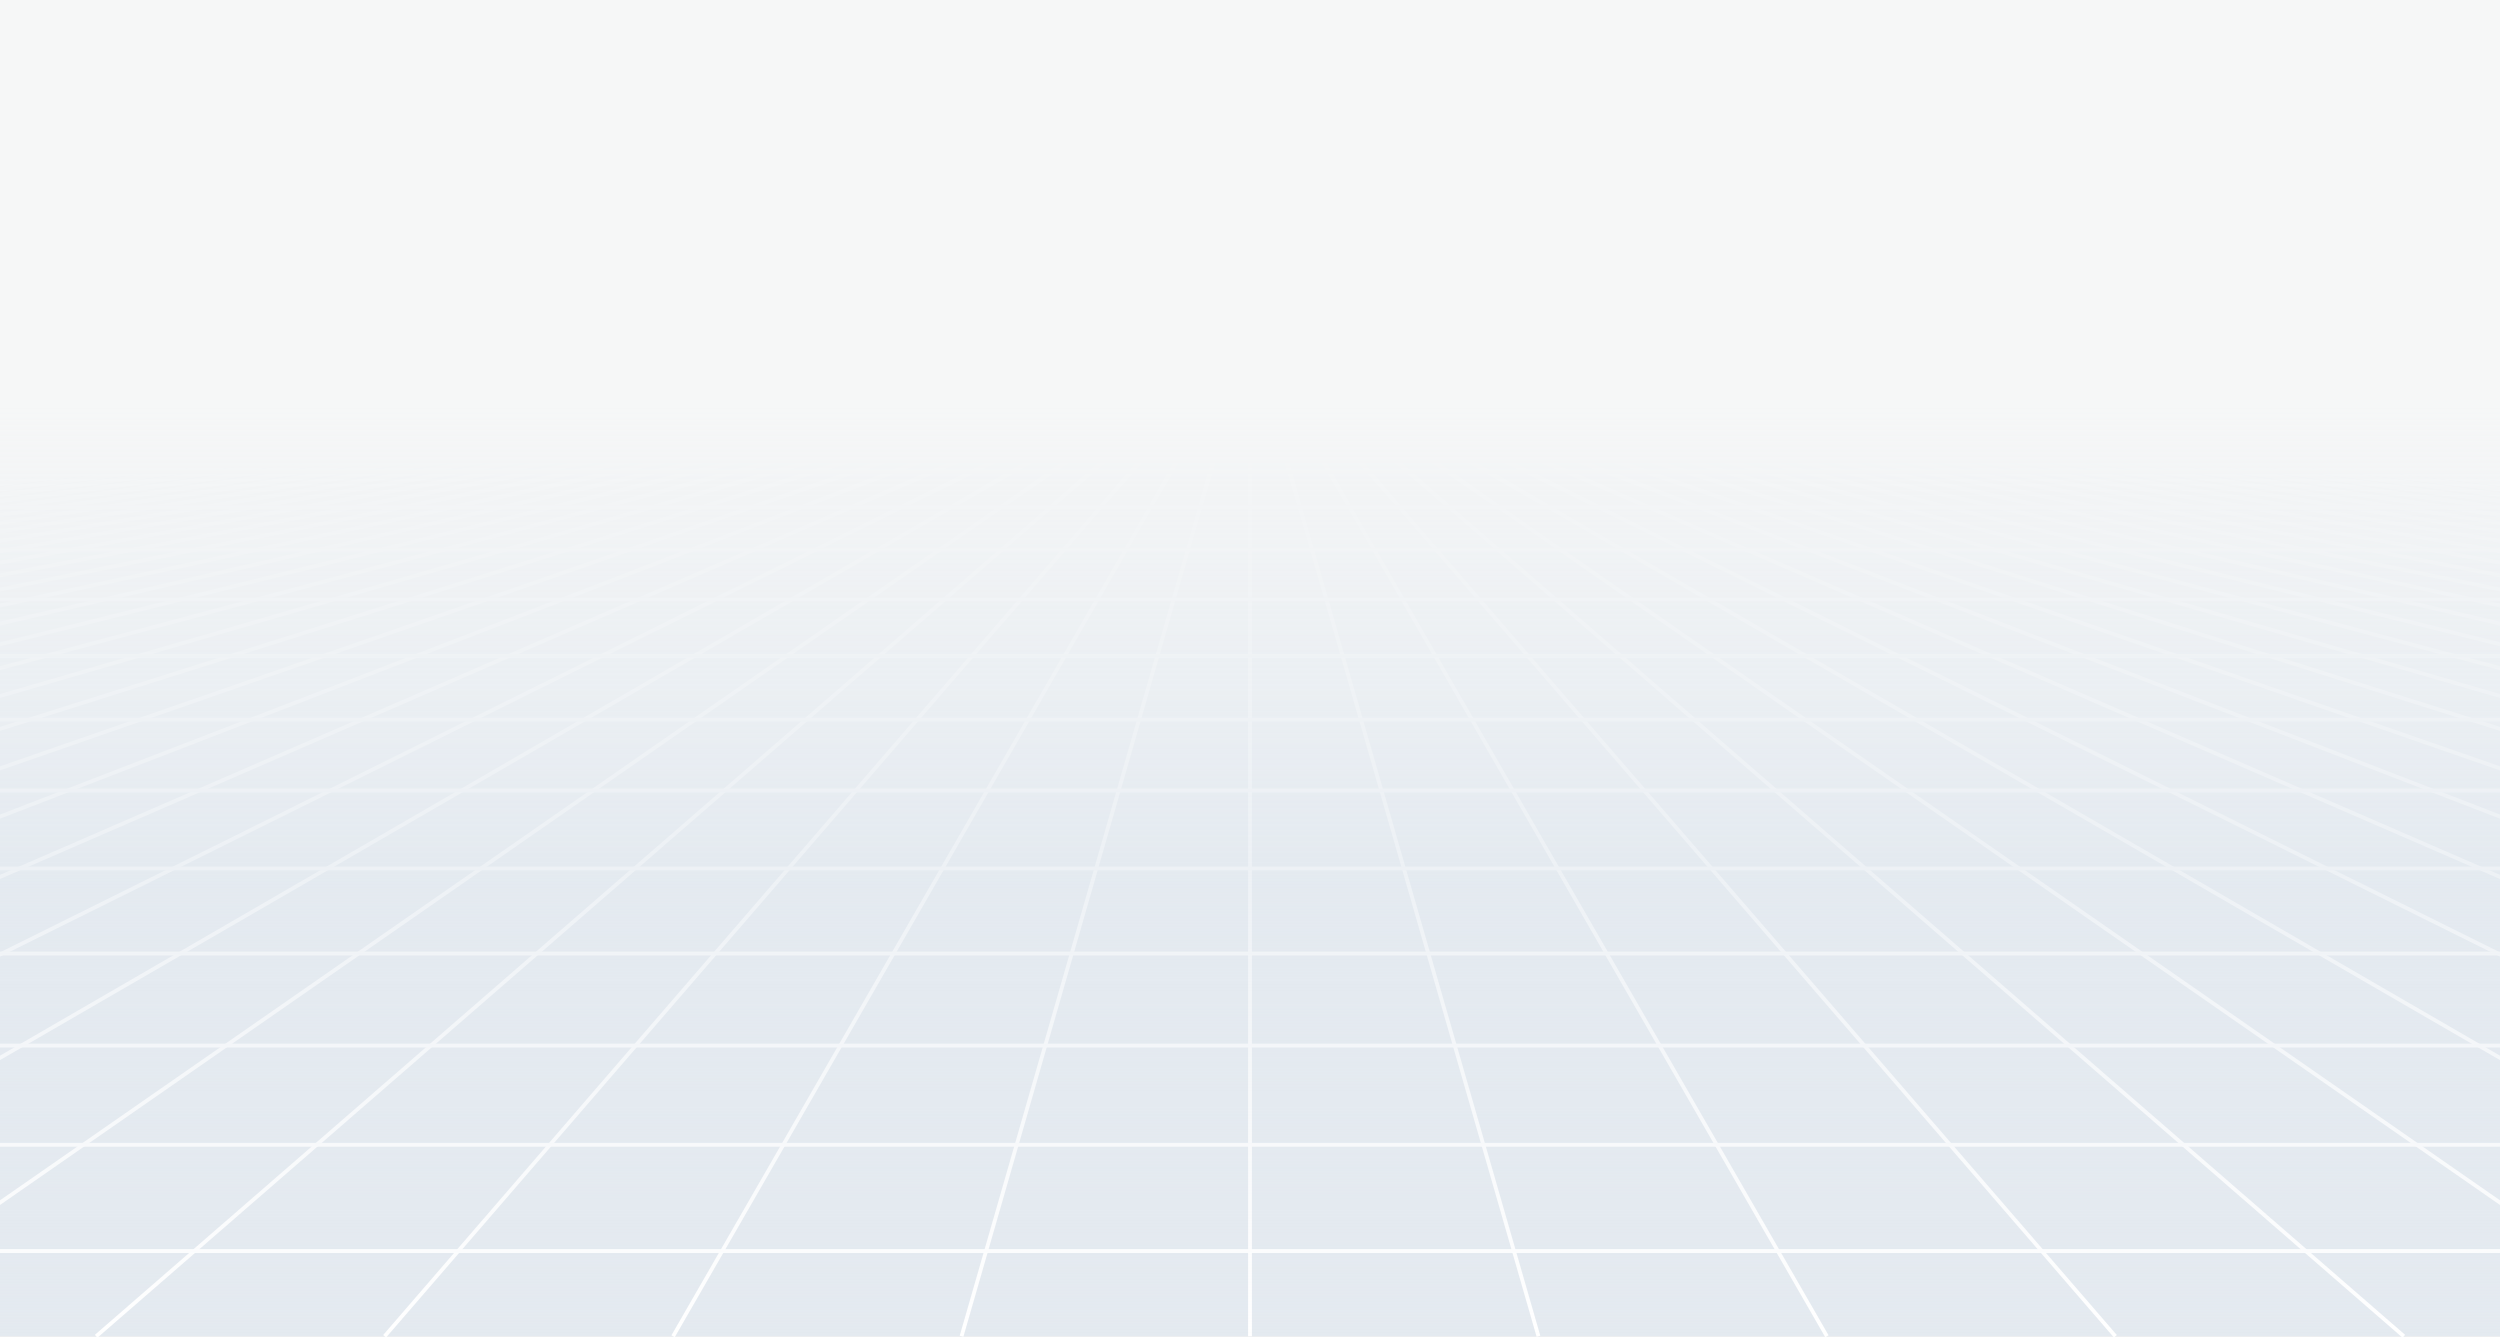
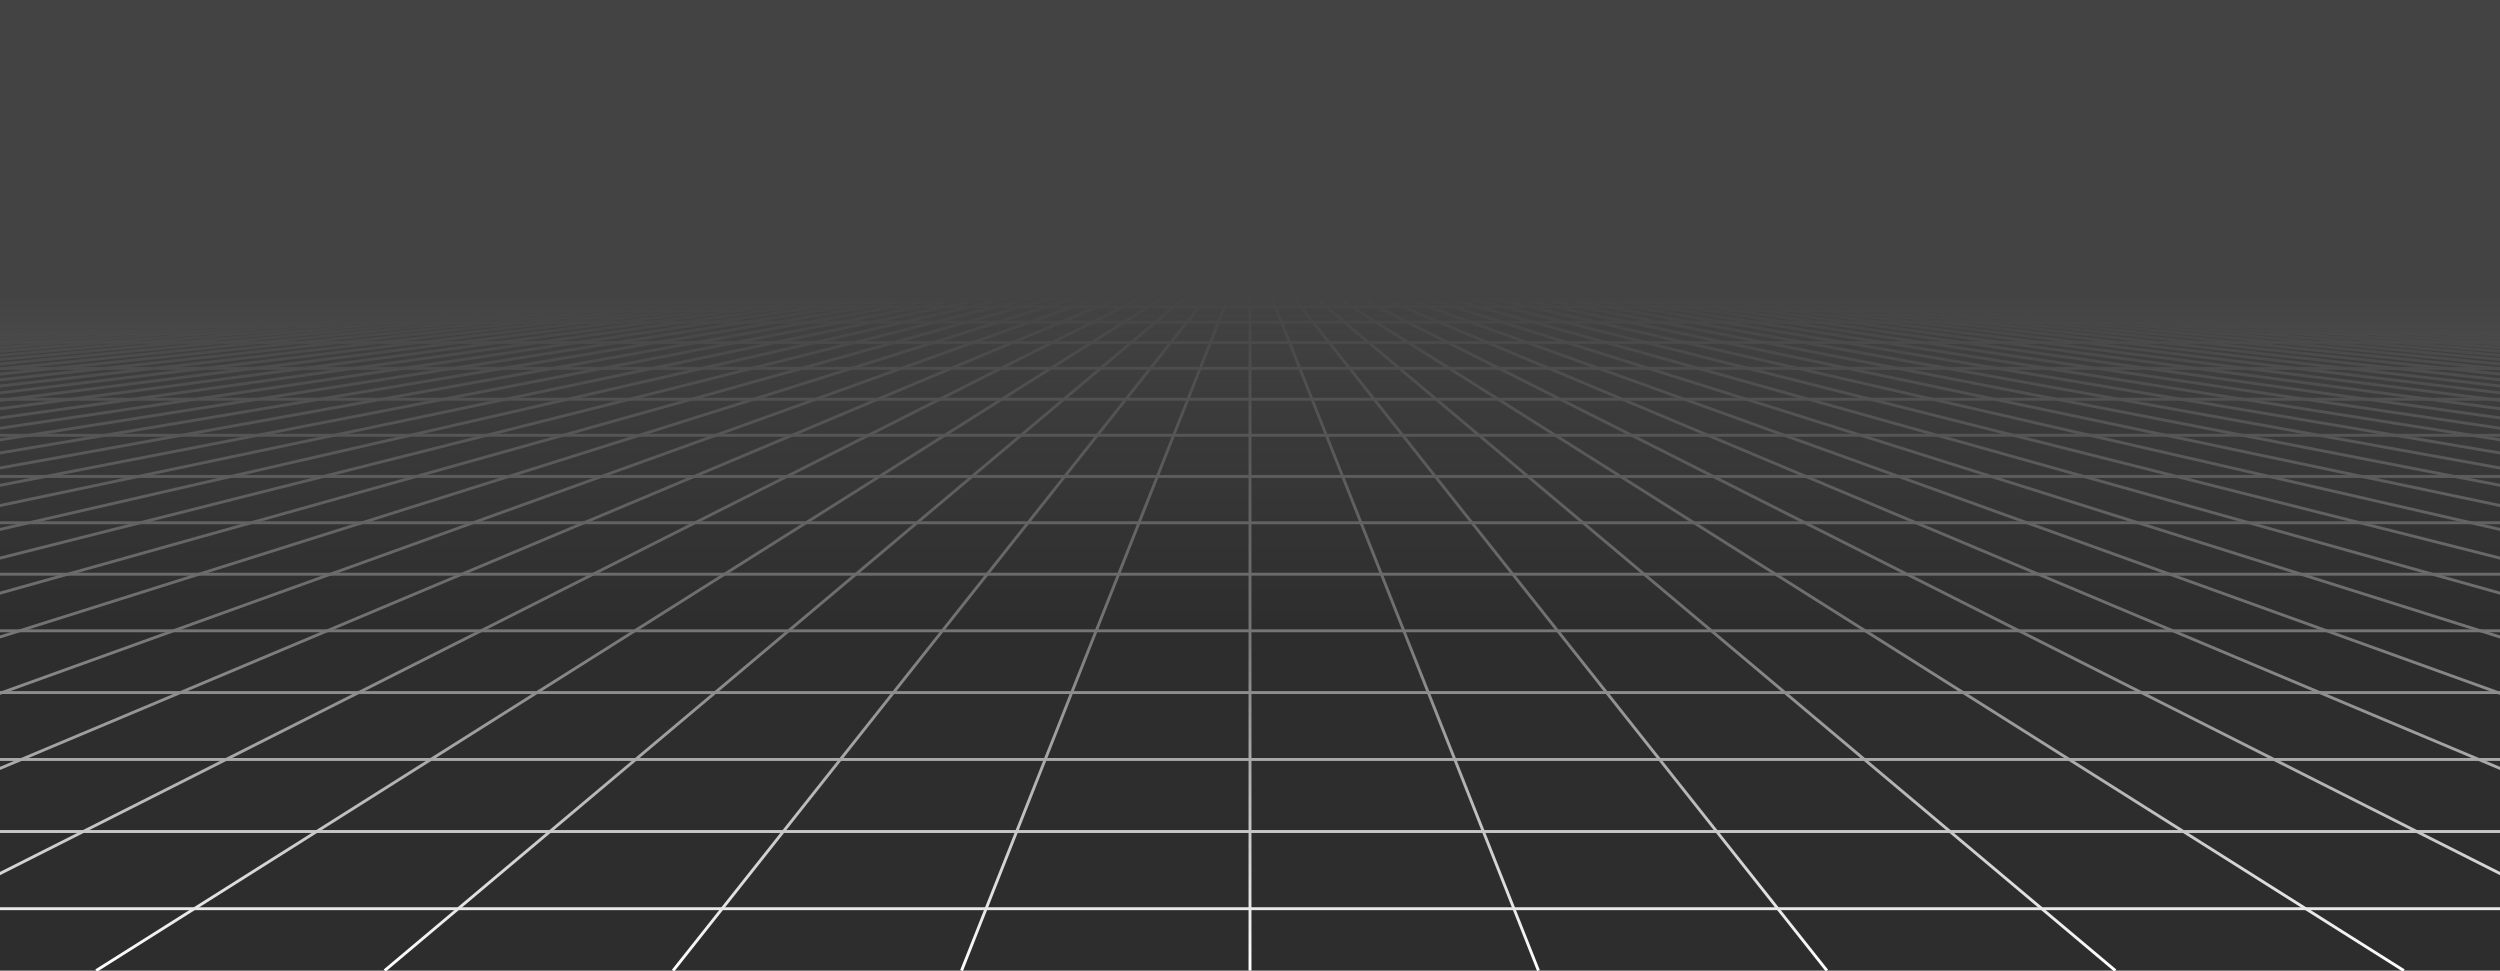
- <svg xmlns="http://www.w3.org/2000/svg" width="1304" height="697" preserveAspectRatio="xMidYMid" viewBox="0 0 1304 697" style="z-index:1;margin-right:-2px;display:block;background-repeat-y:initial;background-repeat-x:initial;background-color:rgb(221, 221, 221);animation-play-state:paused">
-   <g transform="translate(652,348.5) scale(1,1) translate(-652,-348.5)" style="transform:matrix(1, 0, 0, 1, 0, 0);animation-play-state:paused">
+ <svg xmlns="http://www.w3.org/2000/svg" width="1718" height="667" preserveAspectRatio="xMidYMid" viewBox="0 0 1718 667" style="z-index:1;margin-right:-2px;display:block;background-repeat-y:initial;background-repeat-x:initial;background-color:rgb(255, 255, 255);animation-play-state:paused">
+   <g transform="translate(859,333.5) scale(1,1) translate(-859,-333.5)" style="transform:matrix(1, 0, 0, 1, 0, 0);animation-play-state:paused">
    <defs style="animation-play-state:paused">
-       <linearGradient id="lg-0.6260510757823801" x1="0" x2="0" y1="0" y2="1" style="animation-play-state:paused">
-         <stop stop-color="#f6f7f7" offset="0.3" style="animation-play-state:paused" />
-         <stop stop-color="#e4eaf0" offset="0.65" style="animation-play-state:paused" />
-         <stop stop-color="#e4eaf0" offset="1" style="animation-play-state:paused" />
+       <linearGradient id="lg-0.14549289331231674" x1="0" x2="0" y1="0" y2="1" style="animation-play-state:paused">
+         <stop stop-color="#434343" offset="0.3" style="animation-play-state:paused" />
+         <stop stop-color="#2d2d2d" offset="0.65" style="animation-play-state:paused" />
+         <stop stop-color="#2d2d2d" offset="1" style="animation-play-state:paused" />
      </linearGradient>
-       <linearGradient id="fg-lg-0.6260510757823801" x1="0" x2="0" y1="0" y2="1" style="animation-play-state:paused">
-         <stop stop-color="#f6f7f7" stop-opacity="1" offset="0.3" style="animation-play-state:paused" />
-         <stop stop-color="#e4eaf0" stop-opacity="0.66" offset="0.65" style="animation-play-state:paused" />
-         <stop stop-color="#e4eaf0" stop-opacity="0" offset="1" style="animation-play-state:paused" />
+       <linearGradient id="fg-lg-0.14549289331231674" x1="0" x2="0" y1="0" y2="1" style="animation-play-state:paused">
+         <stop stop-color="#434343" stop-opacity="1" offset="0.3" style="animation-play-state:paused" />
+         <stop stop-color="#2d2d2d" stop-opacity="0.66" offset="0.65" style="animation-play-state:paused" />
+         <stop stop-color="#2d2d2d" stop-opacity="0" offset="1" style="animation-play-state:paused" />
      </linearGradient>
      <style type="text/css" style="animation-play-state:paused">path { fill: none; stroke: #ffffff; stroke-width: 2px }</style>
    </defs>
-     <rect x="0" y="0" width="1304" height="697" fill="url(#lg-0.6260510757823801)" style="animation-play-state:paused" />
-     <path d="M0 209.1 L-9128 697" style="animation-play-state:paused" />
-     <path d="M10.031 209.1 L-8977.538 697" style="animation-play-state:paused" />
-     <path d="M20.062 209.1 L-8827.077 697" style="animation-play-state:paused" />
-     <path d="M30.092 209.1 L-8676.615 697" style="animation-play-state:paused" />
-     <path d="M40.123 209.1 L-8526.154 697" style="animation-play-state:paused" />
-     <path d="M50.154 209.1 L-8375.692 697" style="animation-play-state:paused" />
-     <path d="M60.185 209.1 L-8225.231 697" style="animation-play-state:paused" />
-     <path d="M70.215 209.1 L-8074.769 697" style="animation-play-state:paused" />
-     <path d="M80.246 209.1 L-7924.308 697" style="animation-play-state:paused" />
-     <path d="M90.277 209.1 L-7773.846 697" style="animation-play-state:paused" />
-     <path d="M100.308 209.1 L-7623.385 697" style="animation-play-state:paused" />
-     <path d="M110.338 209.1 L-7472.923 697" style="animation-play-state:paused" />
-     <path d="M120.369 209.1 L-7322.462 697" style="animation-play-state:paused" />
-     <path d="M130.4 209.1 L-7172 697" style="animation-play-state:paused" />
-     <path d="M140.431 209.1 L-7021.538 697" style="animation-play-state:paused" />
-     <path d="M150.462 209.1 L-6871.077 697" style="animation-play-state:paused" />
-     <path d="M160.492 209.1 L-6720.615 697" style="animation-play-state:paused" />
-     <path d="M170.523 209.1 L-6570.154 697" style="animation-play-state:paused" />
-     <path d="M180.554 209.1 L-6419.692 697" style="animation-play-state:paused" />
-     <path d="M190.585 209.1 L-6269.231 697" style="animation-play-state:paused" />
-     <path d="M200.615 209.1 L-6118.769 697" style="animation-play-state:paused" />
-     <path d="M210.646 209.1 L-5968.308 697" style="animation-play-state:paused" />
-     <path d="M220.677 209.1 L-5817.846 697" style="animation-play-state:paused" />
-     <path d="M230.708 209.1 L-5667.385 697" style="animation-play-state:paused" />
-     <path d="M240.738 209.1 L-5516.923 697" style="animation-play-state:paused" />
-     <path d="M250.769 209.1 L-5366.462 697" style="animation-play-state:paused" />
-     <path d="M260.8 209.1 L-5216 697" style="animation-play-state:paused" />
-     <path d="M270.831 209.1 L-5065.538 697" style="animation-play-state:paused" />
-     <path d="M280.862 209.1 L-4915.077 697" style="animation-play-state:paused" />
-     <path d="M290.892 209.1 L-4764.615 697" style="animation-play-state:paused" />
-     <path d="M300.923 209.1 L-4614.154 697" style="animation-play-state:paused" />
-     <path d="M310.954 209.1 L-4463.692 697" style="animation-play-state:paused" />
-     <path d="M320.985 209.1 L-4313.231 697" style="animation-play-state:paused" />
-     <path d="M331.015 209.1 L-4162.769 697" style="animation-play-state:paused" />
-     <path d="M341.046 209.1 L-4012.308 697" style="animation-play-state:paused" />
-     <path d="M351.077 209.1 L-3861.846 697" style="animation-play-state:paused" />
-     <path d="M361.108 209.1 L-3711.385 697" style="animation-play-state:paused" />
-     <path d="M371.138 209.1 L-3560.923 697" style="animation-play-state:paused" />
-     <path d="M381.169 209.1 L-3410.462 697" style="animation-play-state:paused" />
-     <path d="M391.2 209.1 L-3260 697" style="animation-play-state:paused" />
-     <path d="M401.231 209.1 L-3109.538 697" style="animation-play-state:paused" />
-     <path d="M411.262 209.1 L-2959.077 697" style="animation-play-state:paused" />
-     <path d="M421.292 209.1 L-2808.615 697" style="animation-play-state:paused" />
-     <path d="M431.323 209.1 L-2658.154 697" style="animation-play-state:paused" />
-     <path d="M441.354 209.1 L-2507.692 697" style="animation-play-state:paused" />
-     <path d="M451.385 209.1 L-2357.231 697" style="animation-play-state:paused" />
-     <path d="M461.415 209.1 L-2206.769 697" style="animation-play-state:paused" />
-     <path d="M471.446 209.1 L-2056.308 697" style="animation-play-state:paused" />
-     <path d="M481.477 209.1 L-1905.846 697" style="animation-play-state:paused" />
-     <path d="M491.508 209.1 L-1755.385 697" style="animation-play-state:paused" />
-     <path d="M501.538 209.1 L-1604.923 697" style="animation-play-state:paused" />
-     <path d="M511.569 209.1 L-1454.462 697" style="animation-play-state:paused" />
-     <path d="M521.6 209.1 L-1304 697" style="animation-play-state:paused" />
-     <path d="M531.631 209.1 L-1153.538 697" style="animation-play-state:paused" />
-     <path d="M541.662 209.1 L-1003.077 697" style="animation-play-state:paused" />
-     <path d="M551.692 209.1 L-852.615 697" style="animation-play-state:paused" />
-     <path d="M561.723 209.1 L-702.154 697" style="animation-play-state:paused" />
-     <path d="M571.754 209.1 L-551.692 697" style="animation-play-state:paused" />
-     <path d="M581.785 209.1 L-401.231 697" style="animation-play-state:paused" />
-     <path d="M591.815 209.1 L-250.769 697" style="animation-play-state:paused" />
-     <path d="M601.846 209.1 L-100.308 697" style="animation-play-state:paused" />
-     <path d="M611.877 209.1 L50.154 697" style="animation-play-state:paused" />
-     <path d="M621.908 209.1 L200.615 697" style="animation-play-state:paused" />
-     <path d="M631.938 209.1 L351.077 697" style="animation-play-state:paused" />
-     <path d="M641.969 209.1 L501.538 697" style="animation-play-state:paused" />
-     <path d="M652 209.1 L652 697" style="animation-play-state:paused" />
-     <path d="M662.031 209.1 L802.462 697" style="animation-play-state:paused" />
-     <path d="M672.062 209.1 L952.923 697" style="animation-play-state:paused" />
-     <path d="M682.092 209.1 L1103.385 697" style="animation-play-state:paused" />
-     <path d="M692.123 209.1 L1253.846 697" style="animation-play-state:paused" />
-     <path d="M702.154 209.1 L1404.308 697" style="animation-play-state:paused" />
-     <path d="M712.185 209.1 L1554.769 697" style="animation-play-state:paused" />
-     <path d="M722.215 209.1 L1705.231 697" style="animation-play-state:paused" />
-     <path d="M732.246 209.1 L1855.692 697" style="animation-play-state:paused" />
-     <path d="M742.277 209.1 L2006.154 697" style="animation-play-state:paused" />
-     <path d="M752.308 209.1 L2156.615 697" style="animation-play-state:paused" />
-     <path d="M762.338 209.1 L2307.077 697" style="animation-play-state:paused" />
-     <path d="M772.369 209.1 L2457.538 697" style="animation-play-state:paused" />
-     <path d="M782.4 209.1 L2608 697" style="animation-play-state:paused" />
-     <path d="M792.431 209.1 L2758.462 697" style="animation-play-state:paused" />
-     <path d="M802.462 209.1 L2908.923 697" style="animation-play-state:paused" />
-     <path d="M812.492 209.1 L3059.385 697" style="animation-play-state:paused" />
-     <path d="M822.523 209.1 L3209.846 697" style="animation-play-state:paused" />
-     <path d="M832.554 209.1 L3360.308 697" style="animation-play-state:paused" />
-     <path d="M842.585 209.1 L3510.769 697" style="animation-play-state:paused" />
-     <path d="M852.615 209.1 L3661.231 697" style="animation-play-state:paused" />
-     <path d="M862.646 209.1 L3811.692 697" style="animation-play-state:paused" />
-     <path d="M872.677 209.1 L3962.154 697" style="animation-play-state:paused" />
-     <path d="M882.708 209.1 L4112.615 697" style="animation-play-state:paused" />
-     <path d="M892.738 209.1 L4263.077 697" style="animation-play-state:paused" />
-     <path d="M902.769 209.1 L4413.538 697" style="animation-play-state:paused" />
-     <path d="M912.8 209.1 L4564 697" style="animation-play-state:paused" />
-     <path d="M922.831 209.1 L4714.462 697" style="animation-play-state:paused" />
-     <path d="M932.862 209.1 L4864.923 697" style="animation-play-state:paused" />
-     <path d="M942.892 209.1 L5015.385 697" style="animation-play-state:paused" />
-     <path d="M952.923 209.1 L5165.846 697" style="animation-play-state:paused" />
-     <path d="M962.954 209.1 L5316.308 697" style="animation-play-state:paused" />
-     <path d="M972.985 209.1 L5466.769 697" style="animation-play-state:paused" />
-     <path d="M983.015 209.1 L5617.231 697" style="animation-play-state:paused" />
-     <path d="M993.046 209.1 L5767.692 697" style="animation-play-state:paused" />
-     <path d="M1003.077 209.1 L5918.154 697" style="animation-play-state:paused" />
-     <path d="M1013.108 209.1 L6068.615 697" style="animation-play-state:paused" />
-     <path d="M1023.138 209.1 L6219.077 697" style="animation-play-state:paused" />
-     <path d="M1033.169 209.1 L6369.538 697" style="animation-play-state:paused" />
-     <path d="M1043.2 209.1 L6520 697" style="animation-play-state:paused" />
-     <path d="M1053.231 209.1 L6670.462 697" style="animation-play-state:paused" />
-     <path d="M1063.262 209.1 L6820.923 697" style="animation-play-state:paused" />
-     <path d="M1073.292 209.1 L6971.385 697" style="animation-play-state:paused" />
-     <path d="M1083.323 209.1 L7121.846 697" style="animation-play-state:paused" />
-     <path d="M1093.354 209.1 L7272.308 697" style="animation-play-state:paused" />
-     <path d="M1103.385 209.1 L7422.769 697" style="animation-play-state:paused" />
-     <path d="M1113.415 209.1 L7573.231 697" style="animation-play-state:paused" />
-     <path d="M1123.446 209.1 L7723.692 697" style="animation-play-state:paused" />
-     <path d="M1133.477 209.1 L7874.154 697" style="animation-play-state:paused" />
-     <path d="M1143.508 209.1 L8024.615 697" style="animation-play-state:paused" />
-     <path d="M1153.538 209.1 L8175.077 697" style="animation-play-state:paused" />
-     <path d="M1163.569 209.1 L8325.538 697" style="animation-play-state:paused" />
-     <path d="M1173.6 209.1 L8476 697" style="animation-play-state:paused" />
-     <path d="M1183.631 209.1 L8626.462 697" style="animation-play-state:paused" />
-     <path d="M1193.662 209.1 L8776.923 697" style="animation-play-state:paused" />
-     <path d="M1203.692 209.1 L8927.385 697" style="animation-play-state:paused" />
-     <path d="M1213.723 209.1 L9077.846 697" style="animation-play-state:paused" />
-     <path d="M1223.754 209.1 L9228.308 697" style="animation-play-state:paused" />
-     <path d="M1233.785 209.1 L9378.769 697" style="animation-play-state:paused" />
-     <path d="M1243.815 209.1 L9529.231 697" style="animation-play-state:paused" />
-     <path d="M1253.846 209.1 L9679.692 697" style="animation-play-state:paused" />
-     <path d="M1263.877 209.1 L9830.154 697" style="animation-play-state:paused" />
-     <path d="M1273.908 209.1 L9980.615 697" style="animation-play-state:paused" />
-     <path d="M1283.938 209.1 L10131.077 697" style="animation-play-state:paused" />
-     <path d="M1293.969 209.1 L10281.538 697" style="animation-play-state:paused" />
-     <path d="M1304 209.1 L10432 697" style="animation-play-state:paused" />
-     <g transform="matrix(1,0,0,1,0,0)" style="transform:matrix(1, 0, 0, 1, 0, 0);animation-play-state:paused">
-       <path d="M0 209.1 L1304 209.1" style="animation-play-state:paused" />
-     </g>
-     <g transform="matrix(1,0,0,1,0,0)" style="transform:matrix(1, 0, 0, 1, 0, 0);animation-play-state:paused">
-       <path d="M0 212.795 L1304 212.795" style="animation-play-state:paused" />
-     </g>
-     <g transform="matrix(1,0,0,1,0,0)" style="transform:matrix(1, 0, 0, 1, 0, 0);animation-play-state:paused">
-       <path d="M0 220.186 L1304 220.186" style="animation-play-state:paused" />
-     </g>
-     <g transform="matrix(1,0,0,1,0,0)" style="transform:matrix(1, 0, 0, 1, 0, 0);animation-play-state:paused">
-       <path d="M0 231.272 L1304 231.272" style="animation-play-state:paused" />
-     </g>
-     <g transform="matrix(1,0,0,1,0,0)" style="transform:matrix(1, 0, 0, 1, 0, 0);animation-play-state:paused">
-       <path d="M0 246.053 L1304 246.053" style="animation-play-state:paused" />
-     </g>
-     <g transform="matrix(1,0,0,1,0,0)" style="transform:matrix(1, 0, 0, 1, 0, 0);animation-play-state:paused">
-       <path d="M0 264.53 L1304 264.53" style="animation-play-state:paused" />
-     </g>
-     <g transform="matrix(1,0,0,1,0,0)" style="transform:matrix(1, 0, 0, 1, 0, 0);animation-play-state:paused">
-       <path d="M0 286.702 L1304 286.702" style="animation-play-state:paused" />
-     </g>
-     <g transform="matrix(1,0,0,1,0,0)" style="transform:matrix(1, 0, 0, 1, 0, 0);animation-play-state:paused">
-       <path d="M0 312.569 L1304 312.569" style="animation-play-state:paused" />
-     </g>
-     <g transform="matrix(1,0,0,1,0,0)" style="transform:matrix(1, 0, 0, 1, 0, 0);animation-play-state:paused">
-       <path d="M0 342.132 L1304 342.132" style="animation-play-state:paused" />
-     </g>
-     <g transform="matrix(1,0,0,1,0,0)" style="transform:matrix(1, 0, 0, 1, 0, 0);animation-play-state:paused">
-       <path d="M0 375.39 L1304 375.39" style="animation-play-state:paused" />
-     </g>
-     <g transform="matrix(1,0,0,1,0,0)" style="transform:matrix(1, 0, 0, 1, 0, 0);animation-play-state:paused">
-       <path d="M0 412.344 L1304 412.344" style="animation-play-state:paused" />
-     </g>
-     <g transform="matrix(1,0,0,1,0,0)" style="transform:matrix(1, 0, 0, 1, 0, 0);animation-play-state:paused">
-       <path d="M0 452.992 L1304 452.992" style="animation-play-state:paused" />
-     </g>
-     <g transform="matrix(1,0,0,1,0,0)" style="transform:matrix(1, 0, 0, 1, 0, 0);animation-play-state:paused">
-       <path d="M0 497.336 L1304 497.336" style="animation-play-state:paused" />
-     </g>
-     <g transform="matrix(1,0,0,1,0,0)" style="transform:matrix(1, 0, 0, 1, 0, 0);animation-play-state:paused">
-       <path d="M0 545.376 L1304 545.376" style="animation-play-state:paused" />
-     </g>
-     <g transform="matrix(1,0,0,1,0,0)" style="transform:matrix(1, 0, 0, 1, 0, 0);animation-play-state:paused">
-       <path d="M0 597.11 L1304 597.11" style="animation-play-state:paused" />
-     </g>
-     <g transform="matrix(1,0,0,1,0,0)" style="transform:matrix(1, 0, 0, 1, 0, 0);animation-play-state:paused">
-       <path d="M0 652.54 L1304 652.54" style="animation-play-state:paused" />
-     </g>
-     <g transform="matrix(1,0,0,1,0,0)" style="transform:matrix(1, 0, 0, 1, 0, 0);animation-play-state:paused">
-       <path d="M0 711.666 L1304 711.666" style="animation-play-state:paused" />
-     </g>
-     <rect x="0" y="0" width="1304" height="697" fill="url(#fg-lg-0.6260510757823801)" style="animation-play-state:paused" />
+     <rect x="0" y="0" width="1718" height="667" fill="url(#lg-0.14549289331231674)" style="animation-play-state:paused" />
+     <path d="M0 200.1 L-12026 667" style="animation-play-state:paused" />
+     <path d="M13.215 200.1 L-11827.769 667" style="animation-play-state:paused" />
+     <path d="M26.431 200.1 L-11629.538 667" style="animation-play-state:paused" />
+     <path d="M39.646 200.1 L-11431.308 667" style="animation-play-state:paused" />
+     <path d="M52.862 200.1 L-11233.077 667" style="animation-play-state:paused" />
+     <path d="M66.077 200.1 L-11034.846 667" style="animation-play-state:paused" />
+     <path d="M79.292 200.1 L-10836.615 667" style="animation-play-state:paused" />
+     <path d="M92.508 200.1 L-10638.385 667" style="animation-play-state:paused" />
+     <path d="M105.723 200.1 L-10440.154 667" style="animation-play-state:paused" />
+     <path d="M118.938 200.1 L-10241.923 667" style="animation-play-state:paused" />
+     <path d="M132.154 200.1 L-10043.692 667" style="animation-play-state:paused" />
+     <path d="M145.369 200.1 L-9845.462 667" style="animation-play-state:paused" />
+     <path d="M158.585 200.1 L-9647.231 667" style="animation-play-state:paused" />
+     <path d="M171.8 200.1 L-9449 667" style="animation-play-state:paused" />
+     <path d="M185.015 200.1 L-9250.769 667" style="animation-play-state:paused" />
+     <path d="M198.231 200.1 L-9052.538 667" style="animation-play-state:paused" />
+     <path d="M211.446 200.1 L-8854.308 667" style="animation-play-state:paused" />
+     <path d="M224.662 200.1 L-8656.077 667" style="animation-play-state:paused" />
+     <path d="M237.877 200.1 L-8457.846 667" style="animation-play-state:paused" />
+     <path d="M251.092 200.1 L-8259.615 667" style="animation-play-state:paused" />
+     <path d="M264.308 200.1 L-8061.385 667" style="animation-play-state:paused" />
+     <path d="M277.523 200.1 L-7863.154 667" style="animation-play-state:paused" />
+     <path d="M290.738 200.1 L-7664.923 667" style="animation-play-state:paused" />
+     <path d="M303.954 200.1 L-7466.692 667" style="animation-play-state:paused" />
+     <path d="M317.169 200.1 L-7268.462 667" style="animation-play-state:paused" />
+     <path d="M330.385 200.1 L-7070.231 667" style="animation-play-state:paused" />
+     <path d="M343.6 200.1 L-6872 667" style="animation-play-state:paused" />
+     <path d="M356.815 200.1 L-6673.769 667" style="animation-play-state:paused" />
+     <path d="M370.031 200.1 L-6475.538 667" style="animation-play-state:paused" />
+     <path d="M383.246 200.1 L-6277.308 667" style="animation-play-state:paused" />
+     <path d="M396.462 200.1 L-6079.077 667" style="animation-play-state:paused" />
+     <path d="M409.677 200.1 L-5880.846 667" style="animation-play-state:paused" />
+     <path d="M422.892 200.1 L-5682.615 667" style="animation-play-state:paused" />
+     <path d="M436.108 200.1 L-5484.385 667" style="animation-play-state:paused" />
+     <path d="M449.323 200.1 L-5286.154 667" style="animation-play-state:paused" />
+     <path d="M462.538 200.1 L-5087.923 667" style="animation-play-state:paused" />
+     <path d="M475.754 200.1 L-4889.692 667" style="animation-play-state:paused" />
+     <path d="M488.969 200.1 L-4691.462 667" style="animation-play-state:paused" />
+     <path d="M502.185 200.1 L-4493.231 667" style="animation-play-state:paused" />
+     <path d="M515.4 200.1 L-4295 667" style="animation-play-state:paused" />
+     <path d="M528.615 200.1 L-4096.769 667" style="animation-play-state:paused" />
+     <path d="M541.831 200.1 L-3898.538 667" style="animation-play-state:paused" />
+     <path d="M555.046 200.1 L-3700.308 667" style="animation-play-state:paused" />
+     <path d="M568.262 200.1 L-3502.077 667" style="animation-play-state:paused" />
+     <path d="M581.477 200.1 L-3303.846 667" style="animation-play-state:paused" />
+     <path d="M594.692 200.1 L-3105.615 667" style="animation-play-state:paused" />
+     <path d="M607.908 200.1 L-2907.385 667" style="animation-play-state:paused" />
+     <path d="M621.123 200.1 L-2709.154 667" style="animation-play-state:paused" />
+     <path d="M634.338 200.1 L-2510.923 667" style="animation-play-state:paused" />
+     <path d="M647.554 200.1 L-2312.692 667" style="animation-play-state:paused" />
+     <path d="M660.769 200.1 L-2114.462 667" style="animation-play-state:paused" />
+     <path d="M673.985 200.1 L-1916.231 667" style="animation-play-state:paused" />
+     <path d="M687.2 200.1 L-1718 667" style="animation-play-state:paused" />
+     <path d="M700.415 200.1 L-1519.769 667" style="animation-play-state:paused" />
+     <path d="M713.631 200.1 L-1321.538 667" style="animation-play-state:paused" />
+     <path d="M726.846 200.1 L-1123.308 667" style="animation-play-state:paused" />
+     <path d="M740.062 200.1 L-925.077 667" style="animation-play-state:paused" />
+     <path d="M753.277 200.1 L-726.846 667" style="animation-play-state:paused" />
+     <path d="M766.492 200.1 L-528.615 667" style="animation-play-state:paused" />
+     <path d="M779.708 200.1 L-330.385 667" style="animation-play-state:paused" />
+     <path d="M792.923 200.1 L-132.154 667" style="animation-play-state:paused" />
+     <path d="M806.138 200.1 L66.077 667" style="animation-play-state:paused" />
+     <path d="M819.354 200.1 L264.308 667" style="animation-play-state:paused" />
+     <path d="M832.569 200.1 L462.538 667" style="animation-play-state:paused" />
+     <path d="M845.785 200.1 L660.769 667" style="animation-play-state:paused" />
+     <path d="M859 200.1 L859 667" style="animation-play-state:paused" />
+     <path d="M872.215 200.1 L1057.231 667" style="animation-play-state:paused" />
+     <path d="M885.431 200.1 L1255.462 667" style="animation-play-state:paused" />
+     <path d="M898.646 200.1 L1453.692 667" style="animation-play-state:paused" />
+     <path d="M911.862 200.1 L1651.923 667" style="animation-play-state:paused" />
+     <path d="M925.077 200.1 L1850.154 667" style="animation-play-state:paused" />
+     <path d="M938.292 200.1 L2048.385 667" style="animation-play-state:paused" />
+     <path d="M951.508 200.1 L2246.615 667" style="animation-play-state:paused" />
+     <path d="M964.723 200.1 L2444.846 667" style="animation-play-state:paused" />
+     <path d="M977.938 200.1 L2643.077 667" style="animation-play-state:paused" />
+     <path d="M991.154 200.1 L2841.308 667" style="animation-play-state:paused" />
+     <path d="M1004.369 200.1 L3039.538 667" style="animation-play-state:paused" />
+     <path d="M1017.585 200.1 L3237.769 667" style="animation-play-state:paused" />
+     <path d="M1030.8 200.1 L3436 667" style="animation-play-state:paused" />
+     <path d="M1044.015 200.1 L3634.231 667" style="animation-play-state:paused" />
+     <path d="M1057.231 200.1 L3832.462 667" style="animation-play-state:paused" />
+     <path d="M1070.446 200.1 L4030.692 667" style="animation-play-state:paused" />
+     <path d="M1083.662 200.1 L4228.923 667" style="animation-play-state:paused" />
+     <path d="M1096.877 200.1 L4427.154 667" style="animation-play-state:paused" />
+     <path d="M1110.092 200.1 L4625.385 667" style="animation-play-state:paused" />
+     <path d="M1123.308 200.1 L4823.615 667" style="animation-play-state:paused" />
+     <path d="M1136.523 200.1 L5021.846 667" style="animation-play-state:paused" />
+     <path d="M1149.738 200.1 L5220.077 667" style="animation-play-state:paused" />
+     <path d="M1162.954 200.1 L5418.308 667" style="animation-play-state:paused" />
+     <path d="M1176.169 200.1 L5616.538 667" style="animation-play-state:paused" />
+     <path d="M1189.385 200.1 L5814.769 667" style="animation-play-state:paused" />
+     <path d="M1202.6 200.1 L6013 667" style="animation-play-state:paused" />
+     <path d="M1215.815 200.1 L6211.231 667" style="animation-play-state:paused" />
+     <path d="M1229.031 200.1 L6409.462 667" style="animation-play-state:paused" />
+     <path d="M1242.246 200.1 L6607.692 667" style="animation-play-state:paused" />
+     <path d="M1255.462 200.1 L6805.923 667" style="animation-play-state:paused" />
+     <path d="M1268.677 200.1 L7004.154 667" style="animation-play-state:paused" />
+     <path d="M1281.892 200.1 L7202.385 667" style="animation-play-state:paused" />
+     <path d="M1295.108 200.1 L7400.615 667" style="animation-play-state:paused" />
+     <path d="M1308.323 200.1 L7598.846 667" style="animation-play-state:paused" />
+     <path d="M1321.538 200.1 L7797.077 667" style="animation-play-state:paused" />
+     <path d="M1334.754 200.1 L7995.308 667" style="animation-play-state:paused" />
+     <path d="M1347.969 200.1 L8193.538 667" style="animation-play-state:paused" />
+     <path d="M1361.185 200.1 L8391.769 667" style="animation-play-state:paused" />
+     <path d="M1374.4 200.1 L8590 667" style="animation-play-state:paused" />
+     <path d="M1387.615 200.1 L8788.231 667" style="animation-play-state:paused" />
+     <path d="M1400.831 200.1 L8986.462 667" style="animation-play-state:paused" />
+     <path d="M1414.046 200.1 L9184.692 667" style="animation-play-state:paused" />
+     <path d="M1427.262 200.1 L9382.923 667" style="animation-play-state:paused" />
+     <path d="M1440.477 200.1 L9581.154 667" style="animation-play-state:paused" />
+     <path d="M1453.692 200.1 L9779.385 667" style="animation-play-state:paused" />
+     <path d="M1466.908 200.1 L9977.615 667" style="animation-play-state:paused" />
+     <path d="M1480.123 200.1 L10175.846 667" style="animation-play-state:paused" />
+     <path d="M1493.338 200.1 L10374.077 667" style="animation-play-state:paused" />
+     <path d="M1506.554 200.1 L10572.308 667" style="animation-play-state:paused" />
+     <path d="M1519.769 200.1 L10770.538 667" style="animation-play-state:paused" />
+     <path d="M1532.985 200.1 L10968.769 667" style="animation-play-state:paused" />
+     <path d="M1546.2 200.1 L11167 667" style="animation-play-state:paused" />
+     <path d="M1559.415 200.1 L11365.231 667" style="animation-play-state:paused" />
+     <path d="M1572.631 200.1 L11563.462 667" style="animation-play-state:paused" />
+     <path d="M1585.846 200.1 L11761.692 667" style="animation-play-state:paused" />
+     <path d="M1599.062 200.1 L11959.923 667" style="animation-play-state:paused" />
+     <path d="M1612.277 200.1 L12158.154 667" style="animation-play-state:paused" />
+     <path d="M1625.492 200.1 L12356.385 667" style="animation-play-state:paused" />
+     <path d="M1638.708 200.1 L12554.615 667" style="animation-play-state:paused" />
+     <path d="M1651.923 200.1 L12752.846 667" style="animation-play-state:paused" />
+     <path d="M1665.138 200.1 L12951.077 667" style="animation-play-state:paused" />
+     <path d="M1678.354 200.1 L13149.308 667" style="animation-play-state:paused" />
+     <path d="M1691.569 200.1 L13347.538 667" style="animation-play-state:paused" />
+     <path d="M1704.785 200.1 L13545.769 667" style="animation-play-state:paused" />
+     <path d="M1718 200.1 L13744 667" style="animation-play-state:paused" />
+     <g transform="matrix(1,0,0,1,0,0)" style="transform:matrix(1, 0, 0, 1, 0, 0);animation-play-state:paused">
+       <path d="M0 200.1 L1718 200.1" style="animation-play-state:paused" />
+     </g>
+     <g transform="matrix(1,0,0,1,0,0)" style="transform:matrix(1, 0, 0, 1, 0, 0);animation-play-state:paused">
+       <path d="M0 203.636 L1718 203.636" style="animation-play-state:paused" />
+     </g>
+     <g transform="matrix(1,0,0,1,0,0)" style="transform:matrix(1, 0, 0, 1, 0, 0);animation-play-state:paused">
+       <path d="M0 210.709 L1718 210.709" style="animation-play-state:paused" />
+     </g>
+     <g transform="matrix(1,0,0,1,0,0)" style="transform:matrix(1, 0, 0, 1, 0, 0);animation-play-state:paused">
+       <path d="M0 221.318 L1718 221.318" style="animation-play-state:paused" />
+     </g>
+     <g transform="matrix(1,0,0,1,0,0)" style="transform:matrix(1, 0, 0, 1, 0, 0);animation-play-state:paused">
+       <path d="M0 235.463 L1718 235.463" style="animation-play-state:paused" />
+     </g>
+     <g transform="matrix(1,0,0,1,0,0)" style="transform:matrix(1, 0, 0, 1, 0, 0);animation-play-state:paused">
+       <path d="M0 253.144 L1718 253.144" style="animation-play-state:paused" />
+     </g>
+     <g transform="matrix(1,0,0,1,0,0)" style="transform:matrix(1, 0, 0, 1, 0, 0);animation-play-state:paused">
+       <path d="M0 274.362 L1718 274.362" style="animation-play-state:paused" />
+     </g>
+     <g transform="matrix(1,0,0,1,0,0)" style="transform:matrix(1, 0, 0, 1, 0, 0);animation-play-state:paused">
+       <path d="M0 299.116 L1718 299.116" style="animation-play-state:paused" />
+     </g>
+     <g transform="matrix(1,0,0,1,0,0)" style="transform:matrix(1, 0, 0, 1, 0, 0);animation-play-state:paused">
+       <path d="M0 327.406 L1718 327.406" style="animation-play-state:paused" />
+     </g>
+     <g transform="matrix(1,0,0,1,0,0)" style="transform:matrix(1, 0, 0, 1, 0, 0);animation-play-state:paused">
+       <path d="M0 359.233 L1718 359.233" style="animation-play-state:paused" />
+     </g>
+     <g transform="matrix(1,0,0,1,0,0)" style="transform:matrix(1, 0, 0, 1, 0, 0);animation-play-state:paused">
+       <path d="M0 394.596 L1718 394.596" style="animation-play-state:paused" />
+     </g>
+     <g transform="matrix(1,0,0,1,0,0)" style="transform:matrix(1, 0, 0, 1, 0, 0);animation-play-state:paused">
+       <path d="M0 433.495 L1718 433.495" style="animation-play-state:paused" />
+     </g>
+     <g transform="matrix(1,0,0,1,0,0)" style="transform:matrix(1, 0, 0, 1, 0, 0);animation-play-state:paused">
+       <path d="M0 475.93 L1718 475.93" style="animation-play-state:paused" />
+     </g>
+     <g transform="matrix(1,0,0,1,0,0)" style="transform:matrix(1, 0, 0, 1, 0, 0);animation-play-state:paused">
+       <path d="M0 521.902 L1718 521.902" style="animation-play-state:paused" />
+     </g>
+     <g transform="matrix(1,0,0,1,0,0)" style="transform:matrix(1, 0, 0, 1, 0, 0);animation-play-state:paused">
+       <path d="M0 571.41 L1718 571.41" style="animation-play-state:paused" />
+     </g>
+     <g transform="matrix(1,0,0,1,0,0)" style="transform:matrix(1, 0, 0, 1, 0, 0);animation-play-state:paused">
+       <path d="M0 624.454 L1718 624.454" style="animation-play-state:paused" />
+     </g>
+     <g transform="matrix(1,0,0,1,0,0)" style="transform:matrix(1, 0, 0, 1, 0, 0);animation-play-state:paused">
+       <path d="M0 681.035 L1718 681.035" style="animation-play-state:paused" />
+     </g>
+     <rect x="0" y="0" width="1718" height="667" fill="url(#fg-lg-0.14549289331231674)" style="animation-play-state:paused" />
  </g>
</svg>
